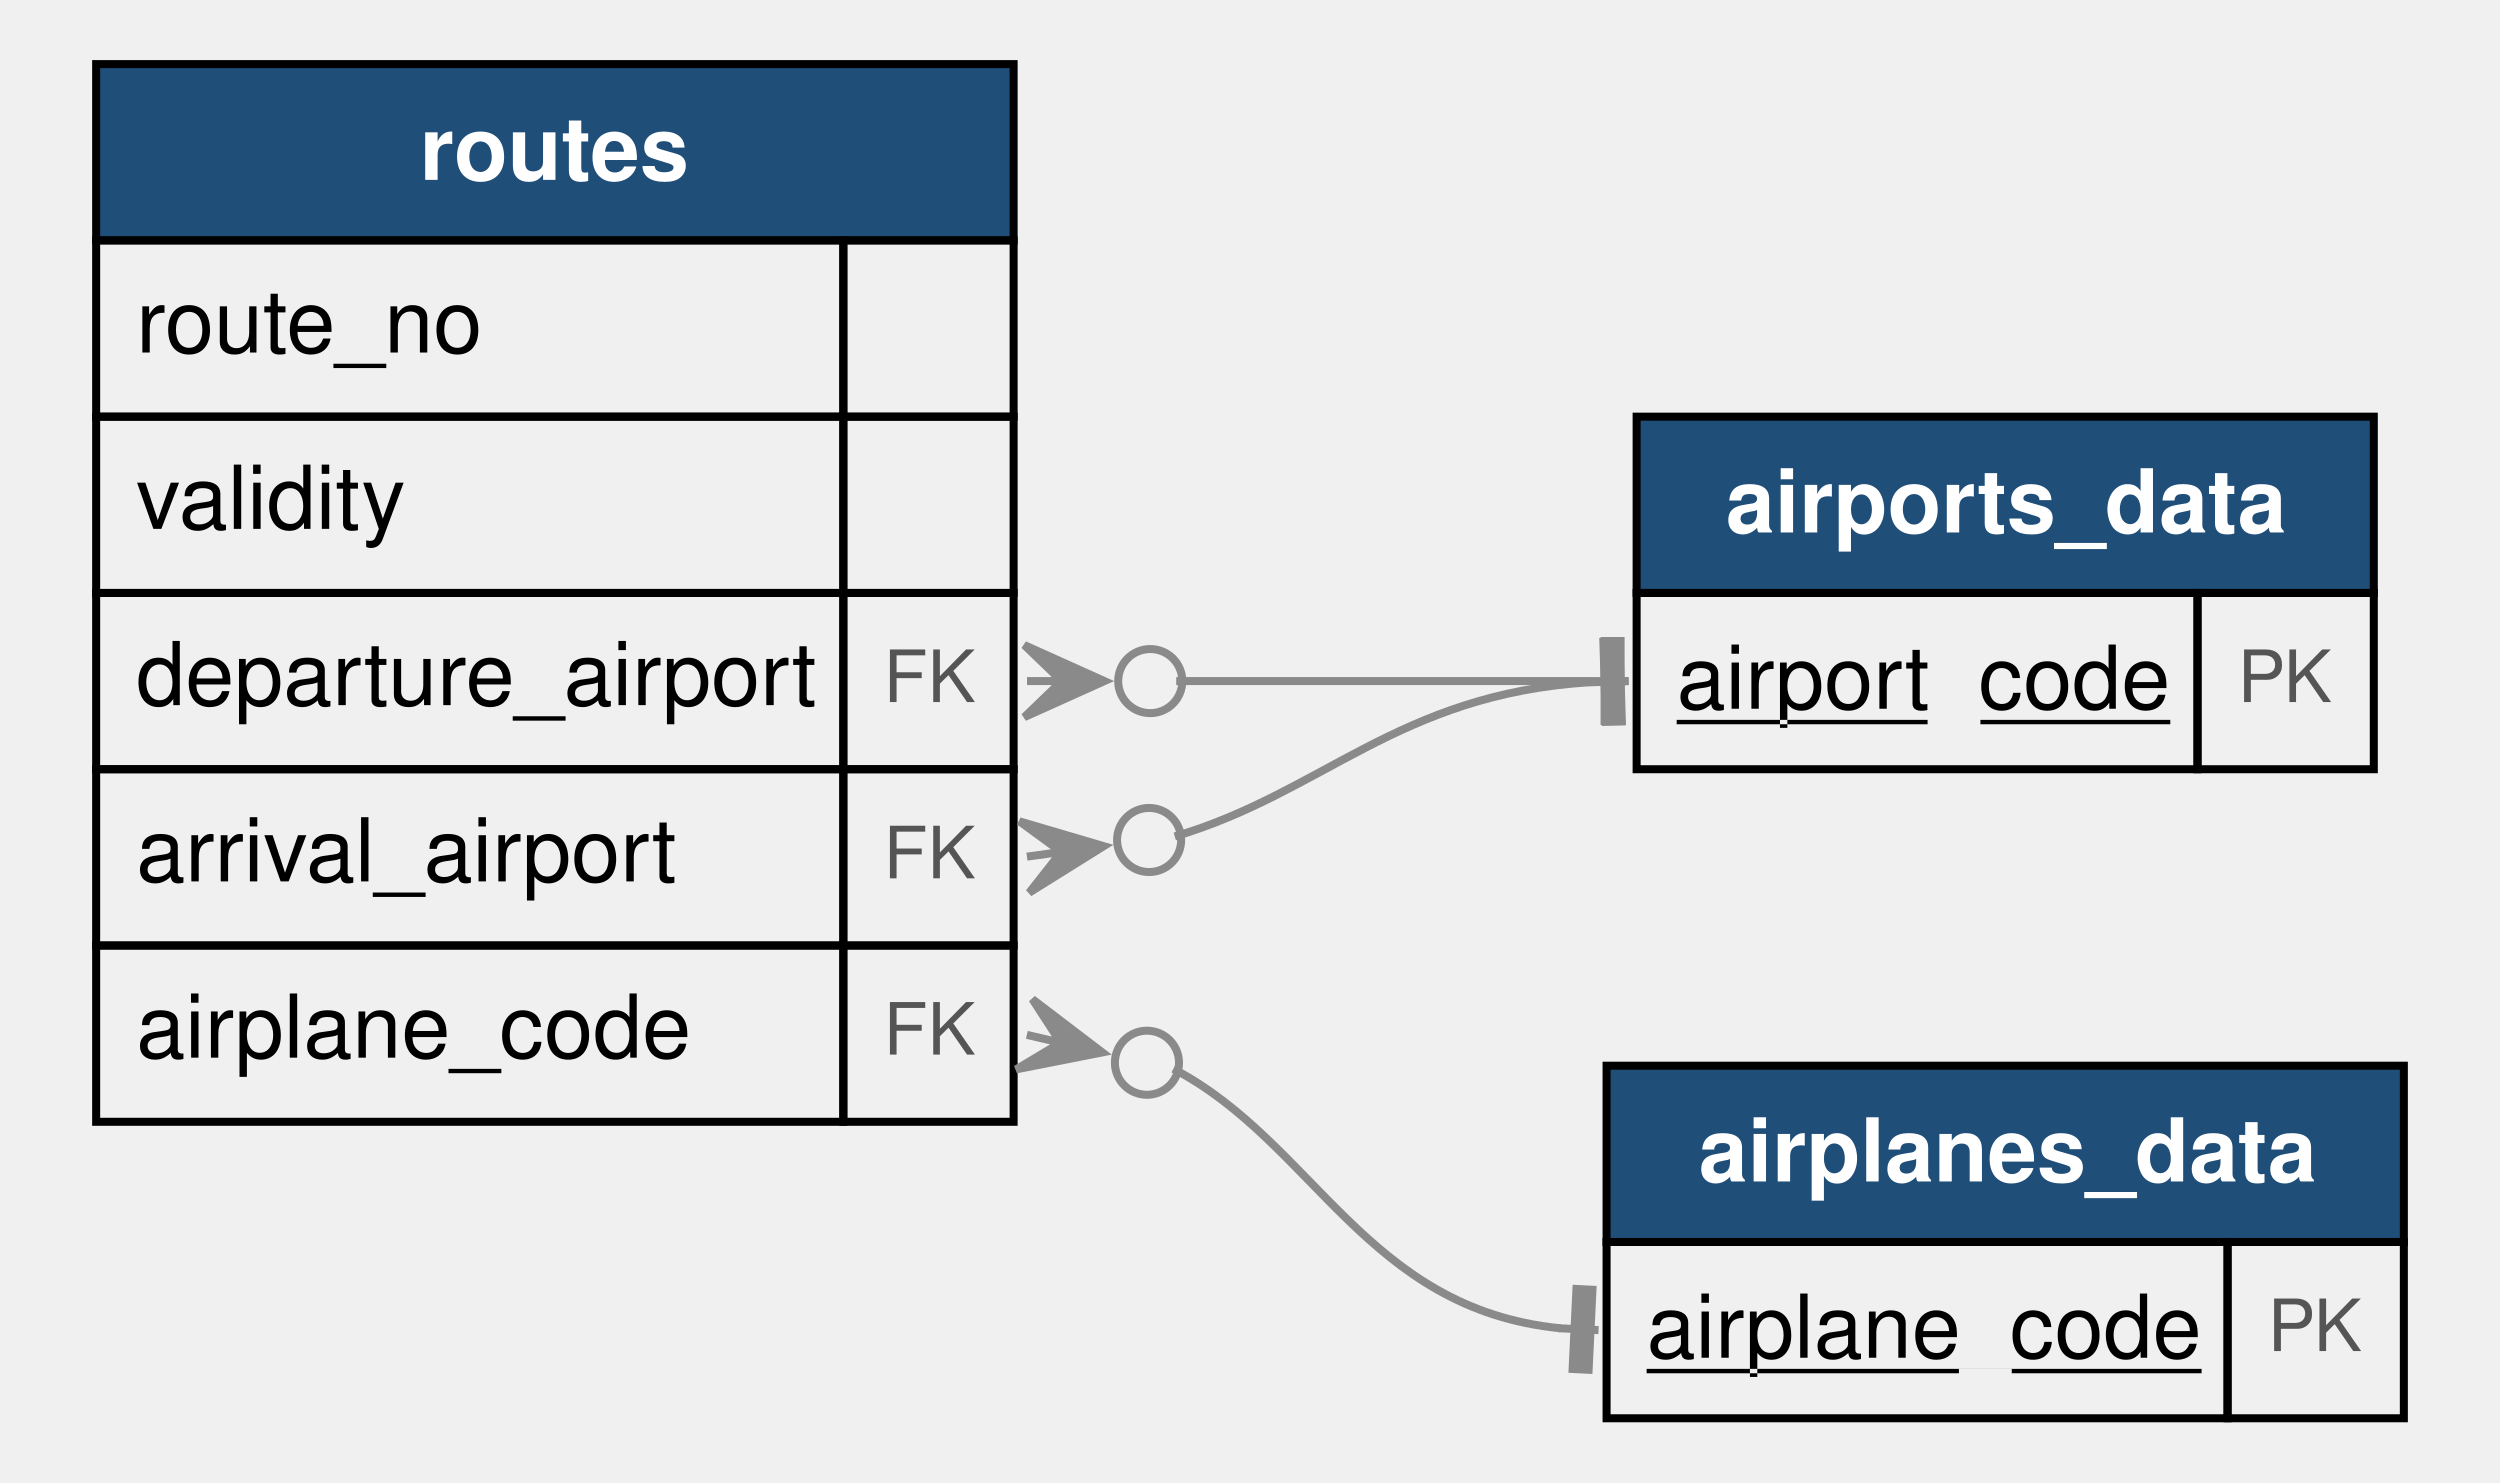
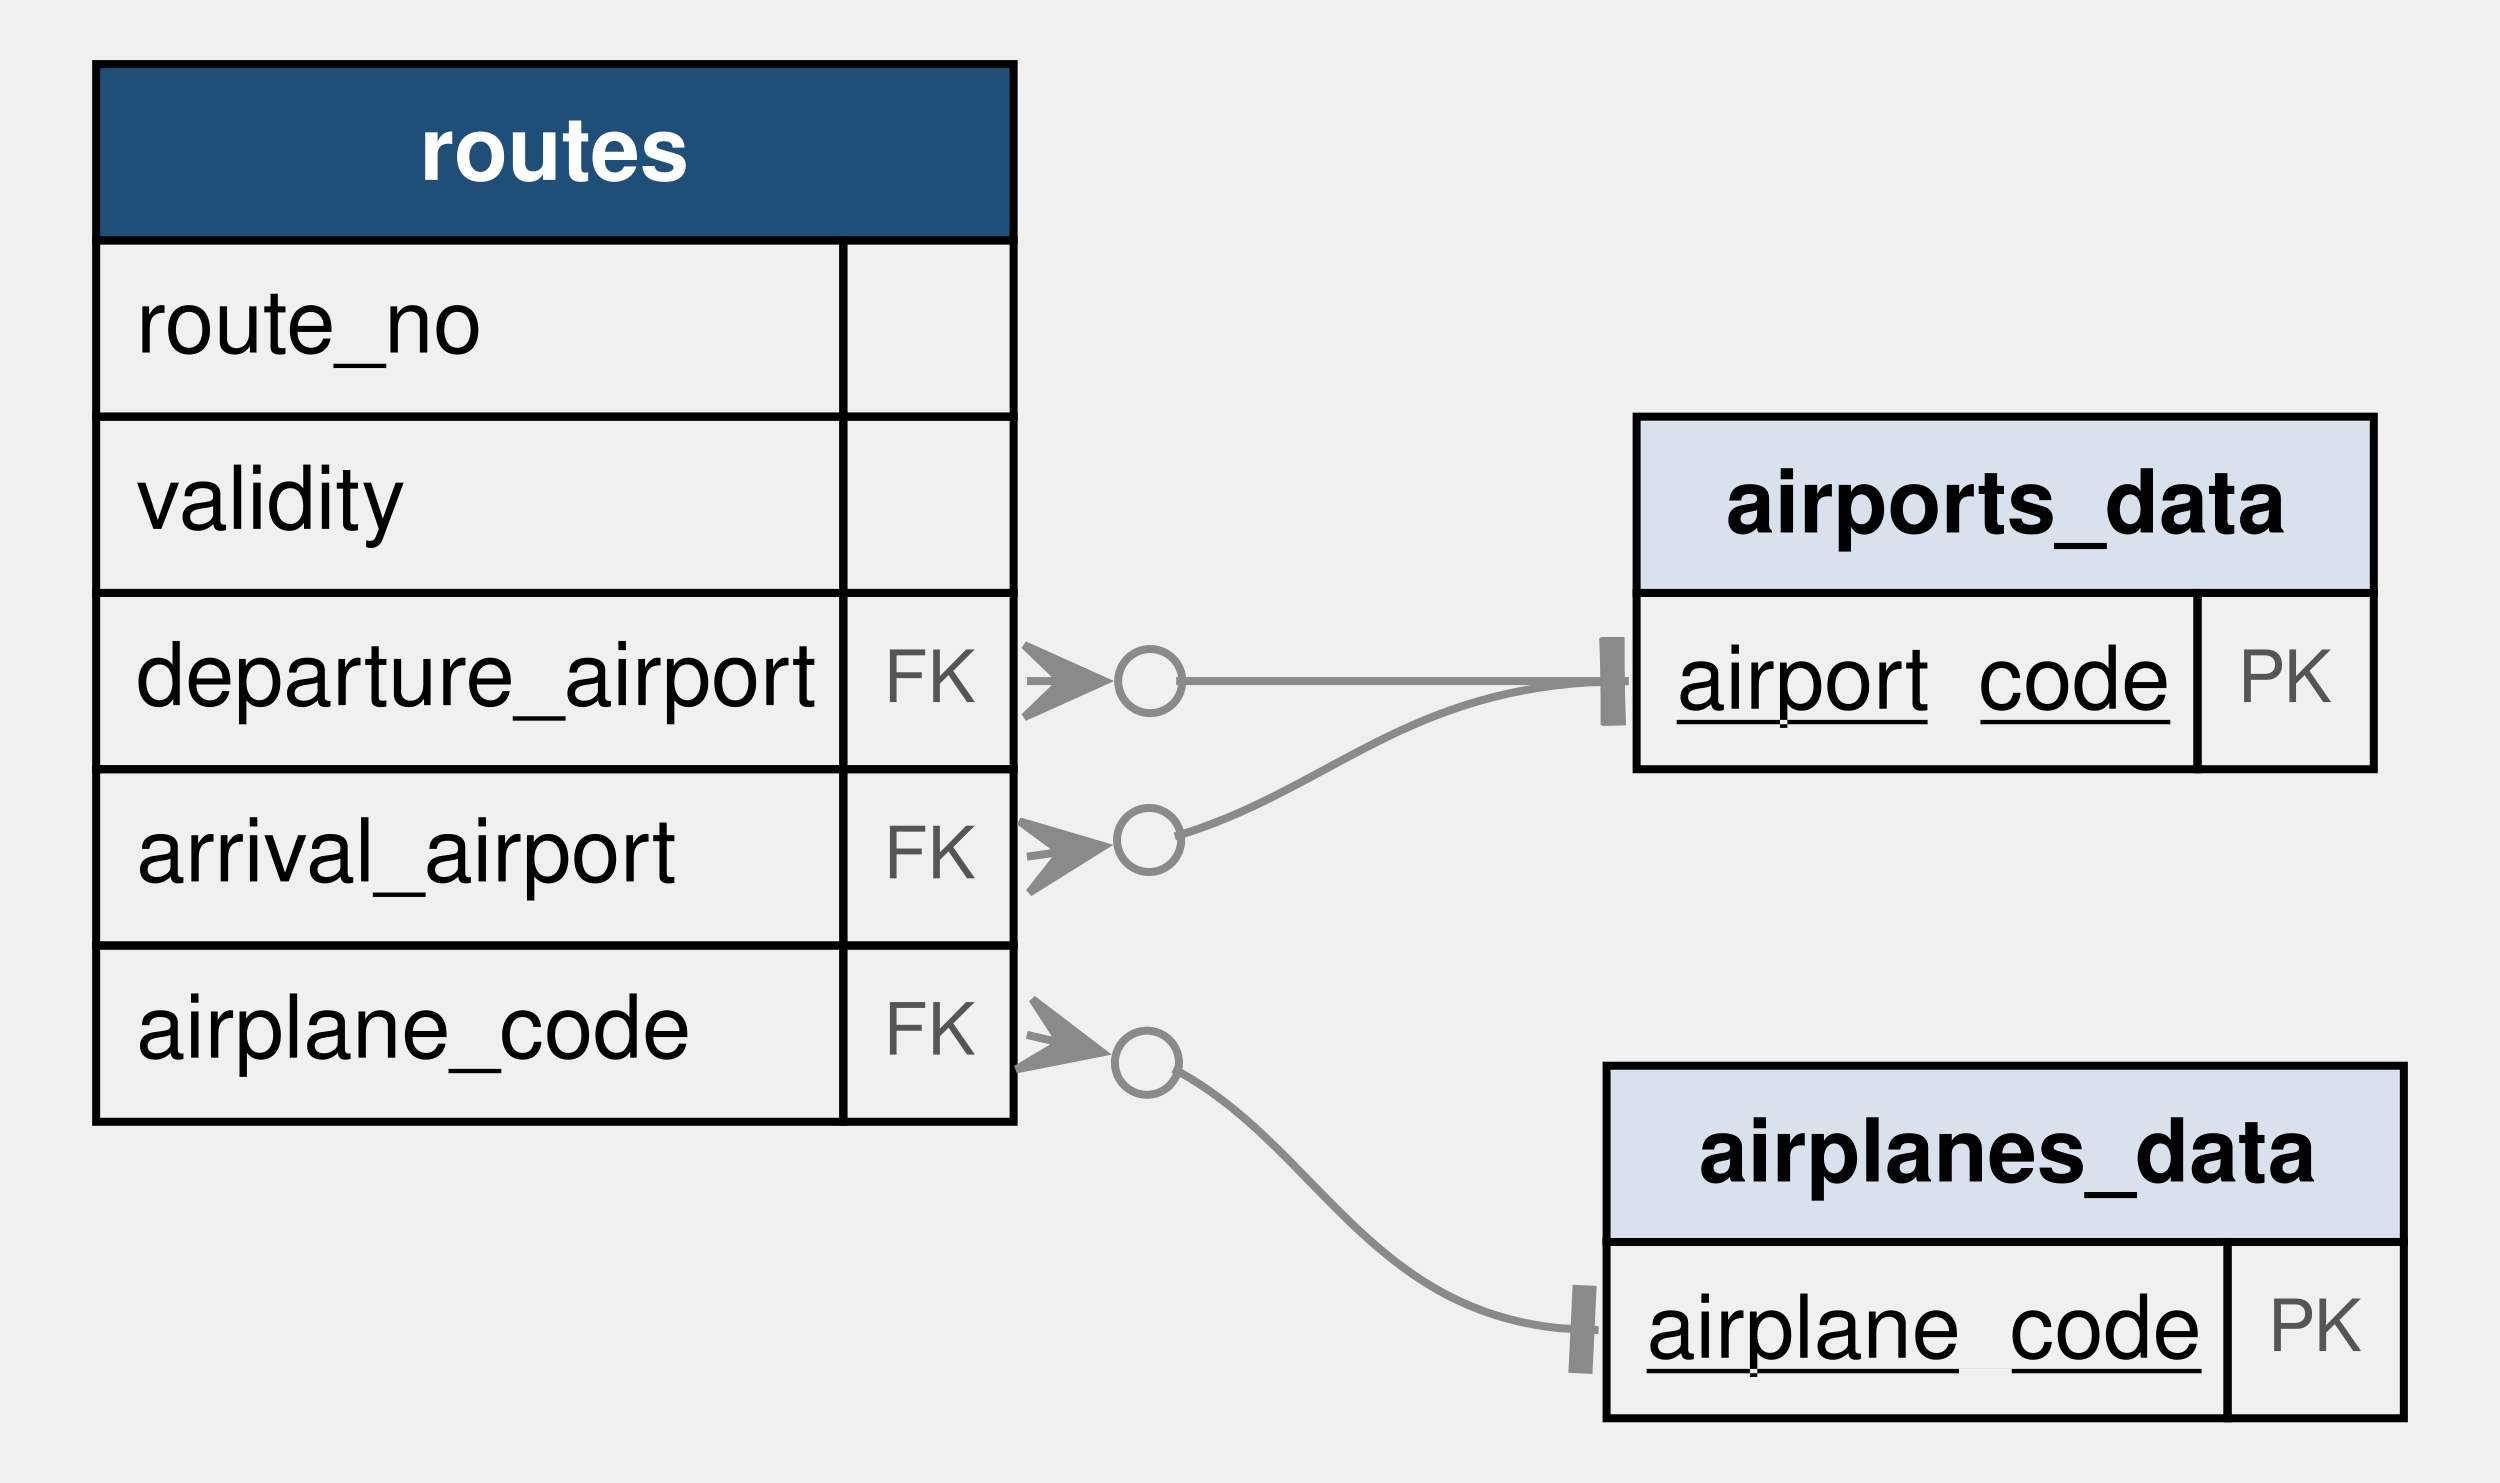
<svg xmlns="http://www.w3.org/2000/svg" width="312pt" height="185pt" viewBox="0.00 0.00 312.00 185.00">
  <g id="graph0" class="graph" transform="scale(1 1) rotate(0) translate(4 181)">
    <g id="node1" class="node">
-       <polygon fill="#1f4e79" stroke="none" points="196.5,-26 196.5,-48 296,-48 296,-26 196.5,-26" />
+       <polygon fill="#d9e2ec" stroke="none" points="196.5,-26 196.5,-48 296,-48 296,-26 196.5,-26" />
      <polygon fill="none" stroke="black" points="196.5,-26 196.5,-48 296,-48 296,-26 196.5,-26" />
-       <text xml:space="preserve" text-anchor="start" x="208" y="-33.55" font-family="Helvetica,sans-Serif" font-weight="bold" font-size="11.00" fill="white">airplanes_data</text>
+       <text xml:space="preserve" text-anchor="start" x="208" y="-33.55" font-family="Helvetica,sans-Serif" font-weight="bold" font-size="11.00">airplanes_data</text>
      <polygon fill="none" stroke="black" points="196.5,-4 196.5,-26 274,-26 274,-4 196.5,-4" />
      <text xml:space="preserve" text-anchor="start" x="201.5" y="-11.55" font-family="Helvetica,sans-Serif" text-decoration="underline" font-size="11.00">airplane_code</text>
      <polygon fill="none" stroke="black" points="274,-4 274,-26 296,-26 296,-4 274,-4" />
      <text xml:space="preserve" text-anchor="start" x="279" y="-12.38" font-family="Helvetica,sans-Serif" font-size="9.00" fill="#555555">PK</text>
    </g>
    <g id="node2" class="node">
-       <polygon fill="#1f4e79" stroke="none" points="200.25,-107 200.25,-129 292.25,-129 292.25,-107 200.25,-107" />
+       <polygon fill="#d9e2ec" stroke="none" points="200.25,-107 200.25,-129 292.25,-129 292.25,-107 200.25,-107" />
      <polygon fill="none" stroke="black" points="200.25,-107 200.25,-129 292.25,-129 292.25,-107 200.25,-107" />
-       <text xml:space="preserve" text-anchor="start" x="211.38" y="-114.55" font-family="Helvetica,sans-Serif" font-weight="bold" font-size="11.00" fill="white">airports_data</text>
+       <text xml:space="preserve" text-anchor="start" x="211.38" y="-114.55" font-family="Helvetica,sans-Serif" font-weight="bold" font-size="11.00">airports_data</text>
      <polygon fill="none" stroke="black" points="200.25,-85 200.25,-107 270.25,-107 270.25,-85 200.25,-85" />
      <text xml:space="preserve" text-anchor="start" x="205.25" y="-92.55" font-family="Helvetica,sans-Serif" text-decoration="underline" font-size="11.00">airport_code</text>
      <polygon fill="none" stroke="black" points="270.25,-85 270.25,-107 292.25,-107 292.25,-85 270.25,-85" />
      <text xml:space="preserve" text-anchor="start" x="275.25" y="-93.38" font-family="Helvetica,sans-Serif" font-size="9.00" fill="#555555">PK</text>
    </g>
    <g id="node3" class="node">
      <polygon fill="#1f4e79" stroke="none" points="8,-151 8,-173 122.5,-173 122.5,-151 8,-151" />
      <polygon fill="none" stroke="black" points="8,-151 8,-173 122.5,-173 122.5,-151 8,-151" />
      <text xml:space="preserve" text-anchor="start" x="48.38" y="-158.55" font-family="Helvetica,sans-Serif" font-weight="bold" font-size="11.00" fill="white">routes</text>
      <polygon fill="none" stroke="black" points="8,-129 8,-151 101.25,-151 101.25,-129 8,-129" />
      <text xml:space="preserve" text-anchor="start" x="13" y="-137" font-family="Helvetica,sans-Serif" font-size="11.00">route_no</text>
      <polygon fill="none" stroke="black" points="101.25,-129 101.25,-151 122.5,-151 122.5,-129 101.25,-129" />
      <polygon fill="none" stroke="black" points="8,-107 8,-129 101.25,-129 101.25,-107 8,-107" />
      <text xml:space="preserve" text-anchor="start" x="13" y="-115" font-family="Helvetica,sans-Serif" font-size="11.00">validity</text>
      <polygon fill="none" stroke="black" points="101.25,-107 101.25,-129 122.5,-129 122.5,-107 101.25,-107" />
      <polygon fill="none" stroke="black" points="8,-85 8,-107 101.25,-107 101.25,-85 8,-85" />
      <text xml:space="preserve" text-anchor="start" x="13" y="-93" font-family="Helvetica,sans-Serif" font-size="11.00">departure_airport</text>
      <polygon fill="none" stroke="black" points="101.25,-85 101.25,-107 122.5,-107 122.5,-85 101.25,-85" />
      <text xml:space="preserve" text-anchor="start" x="106.25" y="-93.38" font-family="Helvetica,sans-Serif" font-size="9.00" fill="#555555">FK</text>
      <polygon fill="none" stroke="black" points="8,-63 8,-85 101.25,-85 101.25,-63 8,-63" />
      <text xml:space="preserve" text-anchor="start" x="13" y="-71" font-family="Helvetica,sans-Serif" font-size="11.00">arrival_airport</text>
      <polygon fill="none" stroke="black" points="101.25,-63 101.25,-85 122.5,-85 122.5,-63 101.25,-63" />
      <text xml:space="preserve" text-anchor="start" x="106.25" y="-71.38" font-family="Helvetica,sans-Serif" font-size="9.00" fill="#555555">FK</text>
      <polygon fill="none" stroke="black" points="8,-41 8,-63 101.25,-63 101.25,-41 8,-41" />
      <text xml:space="preserve" text-anchor="start" x="13" y="-49" font-family="Helvetica,sans-Serif" font-size="11.00">airplane_code</text>
      <polygon fill="none" stroke="black" points="101.25,-41 101.25,-63 122.5,-63 122.5,-41 101.25,-41" />
      <text xml:space="preserve" text-anchor="start" x="106.25" y="-49.38" font-family="Helvetica,sans-Serif" font-size="9.00" fill="#555555">FK</text>
    </g>
    <g id="edge3" class="edge">
      <path fill="none" stroke="#8a8a8a" d="M142.43,-47.61C160.06,-38.38 166.49,-17.63 190.76,-15.23" />
      <polygon fill="#8a8a8a" stroke="#8a8a8a" points="133.57,-49.66 122.81,-47.54 128.37,-50.87 124.15,-51.85 124.15,-51.85 124.15,-51.85 128.37,-50.87 124.84,-56.31 133.57,-49.66" />
      <ellipse fill="none" stroke="#8a8a8a" cx="139.14" cy="-48.37" rx="4" ry="4" />
      <polygon fill="#8a8a8a" stroke="#8a8a8a" points="194.26,-10.05 194.74,-20.04 192.74,-20.14 192.26,-10.15 194.26,-10.05" />
      <polyline fill="none" stroke="#8a8a8a" points="195.5,-15 190.51,-15.24" />
    </g>
    <g id="edge1" class="edge">
      <path fill="none" stroke="#8a8a8a" d="M142.79,-96C160.96,-96 171.68,-96 194.52,-96" />
      <polygon fill="#8a8a8a" stroke="#8a8a8a" points="133.83,-96 123.83,-91.5 128.5,-96 124.17,-96 124.17,-96 124.17,-96 128.5,-96 123.83,-100.5 133.83,-96" />
      <ellipse fill="none" stroke="#8a8a8a" cx="139.55" cy="-96" rx="4" ry="4" />
      <polygon fill="#8a8a8a" stroke="#8a8a8a" points="198.25,-91 198.25,-101 196.25,-101 196.25,-91 198.25,-91" />
      <polyline fill="none" stroke="#8a8a8a" points="199.25,-96 194.25,-96" />
    </g>
    <g id="edge2" class="edge">
      <path fill="none" stroke="#8a8a8a" d="M142.61,-76.61C161.1,-82.07 170.51,-94.33 194.29,-95.85" />
      <polygon fill="#8a8a8a" stroke="#8a8a8a" points="133.74,-75.4 124.44,-69.59 128.45,-74.68 124.16,-74.09 124.16,-74.09 124.16,-74.09 128.45,-74.68 123.22,-78.5 133.74,-75.4" />
      <ellipse fill="none" stroke="#8a8a8a" cx="139.41" cy="-76.17" rx="4" ry="4" />
      <polygon fill="#8a8a8a" stroke="#8a8a8a" points="198.41,-90.97 198.1,-100.97 196.1,-100.9 196.41,-90.91 198.41,-90.97" />
      <polyline fill="none" stroke="#8a8a8a" points="199.25,-96 194.25,-95.84" />
    </g>
  </g>
</svg>
